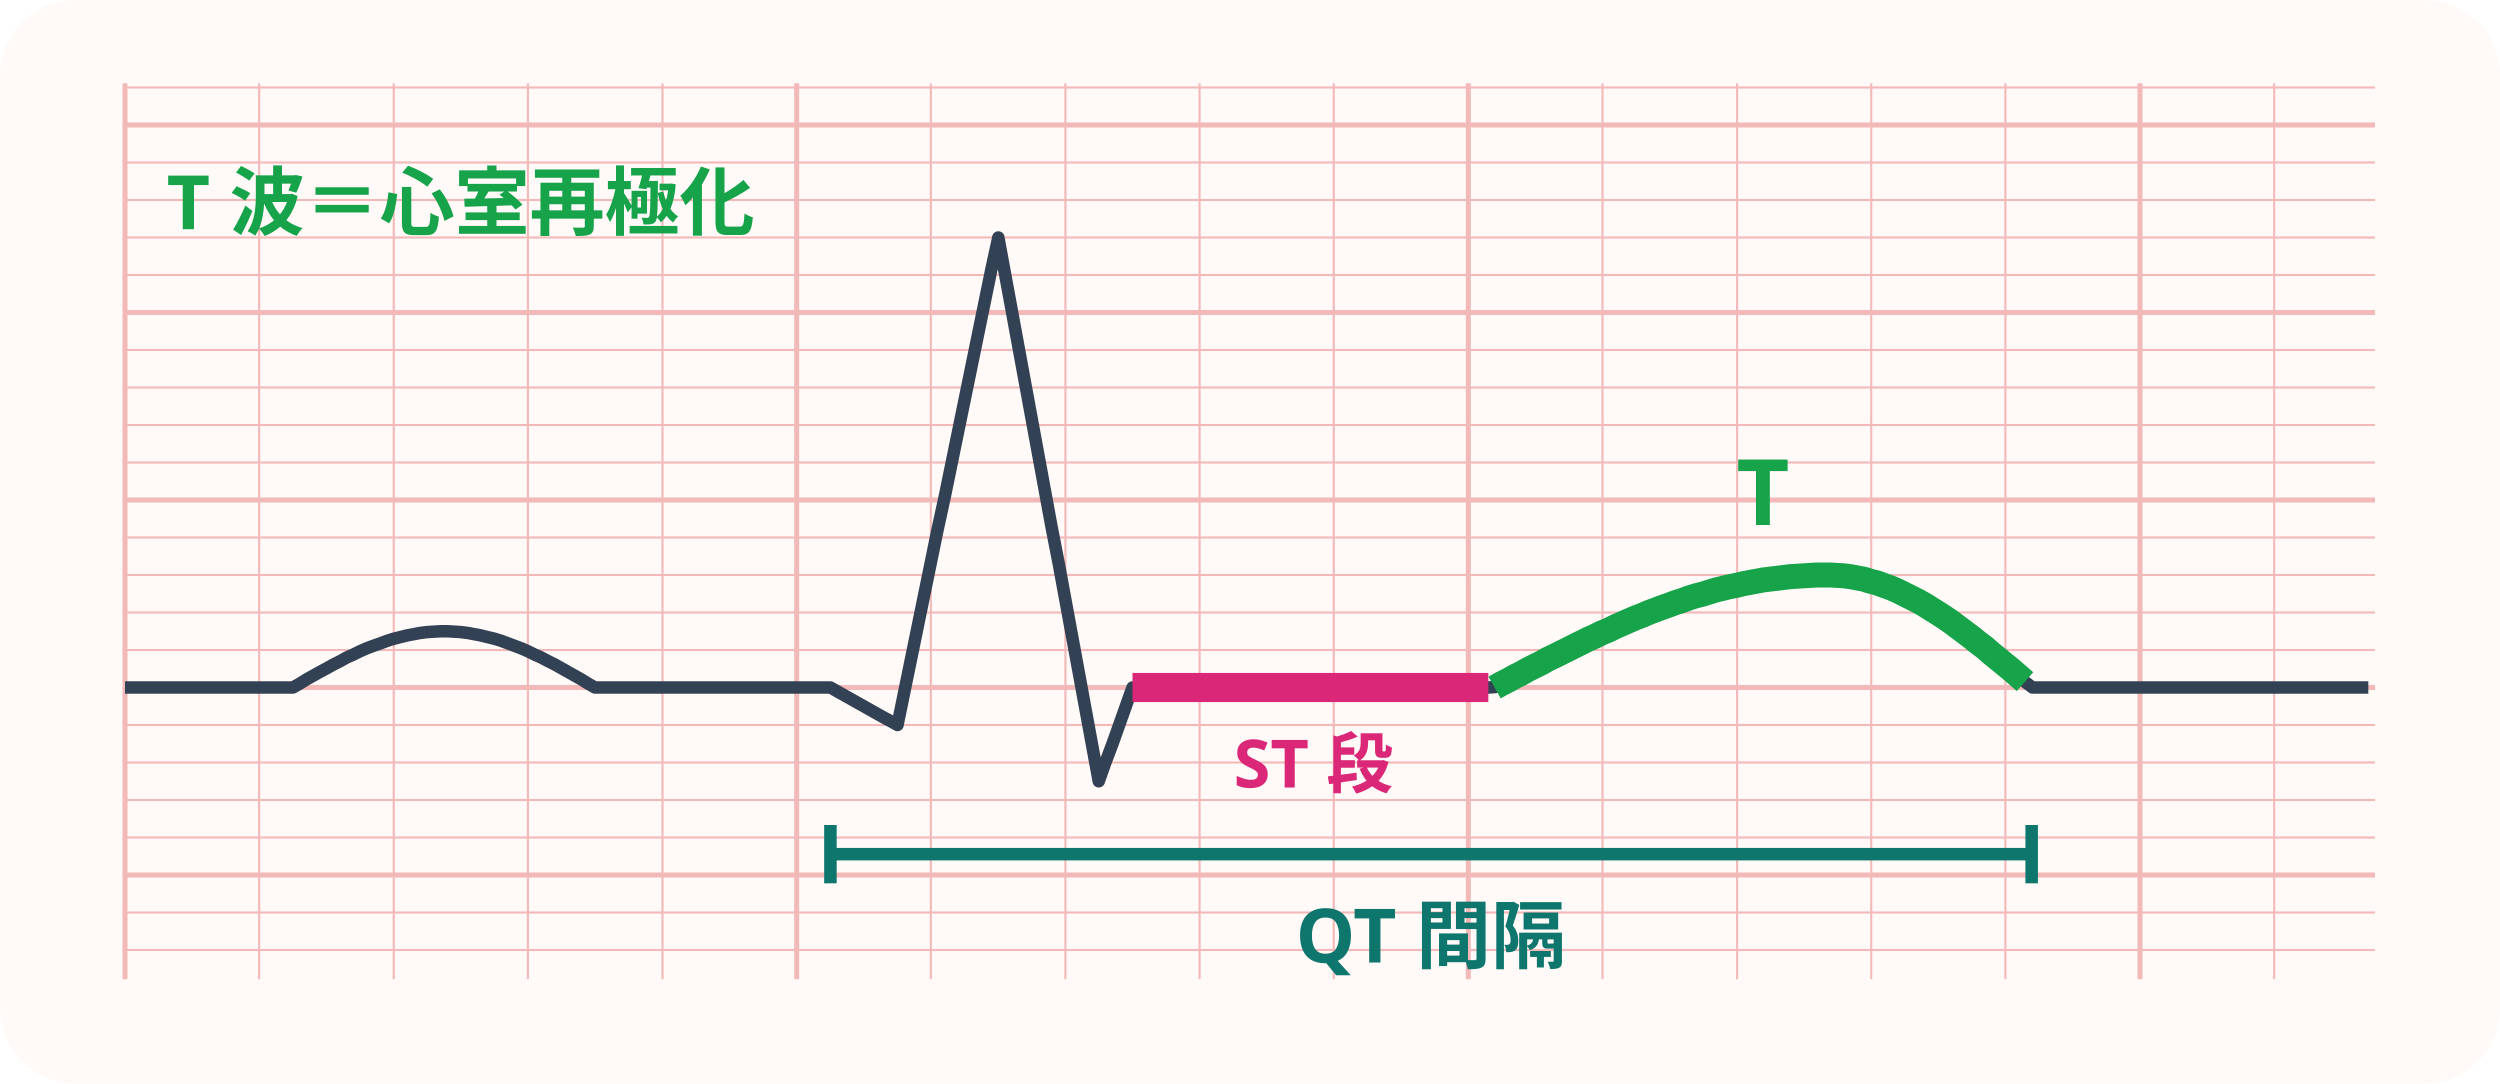
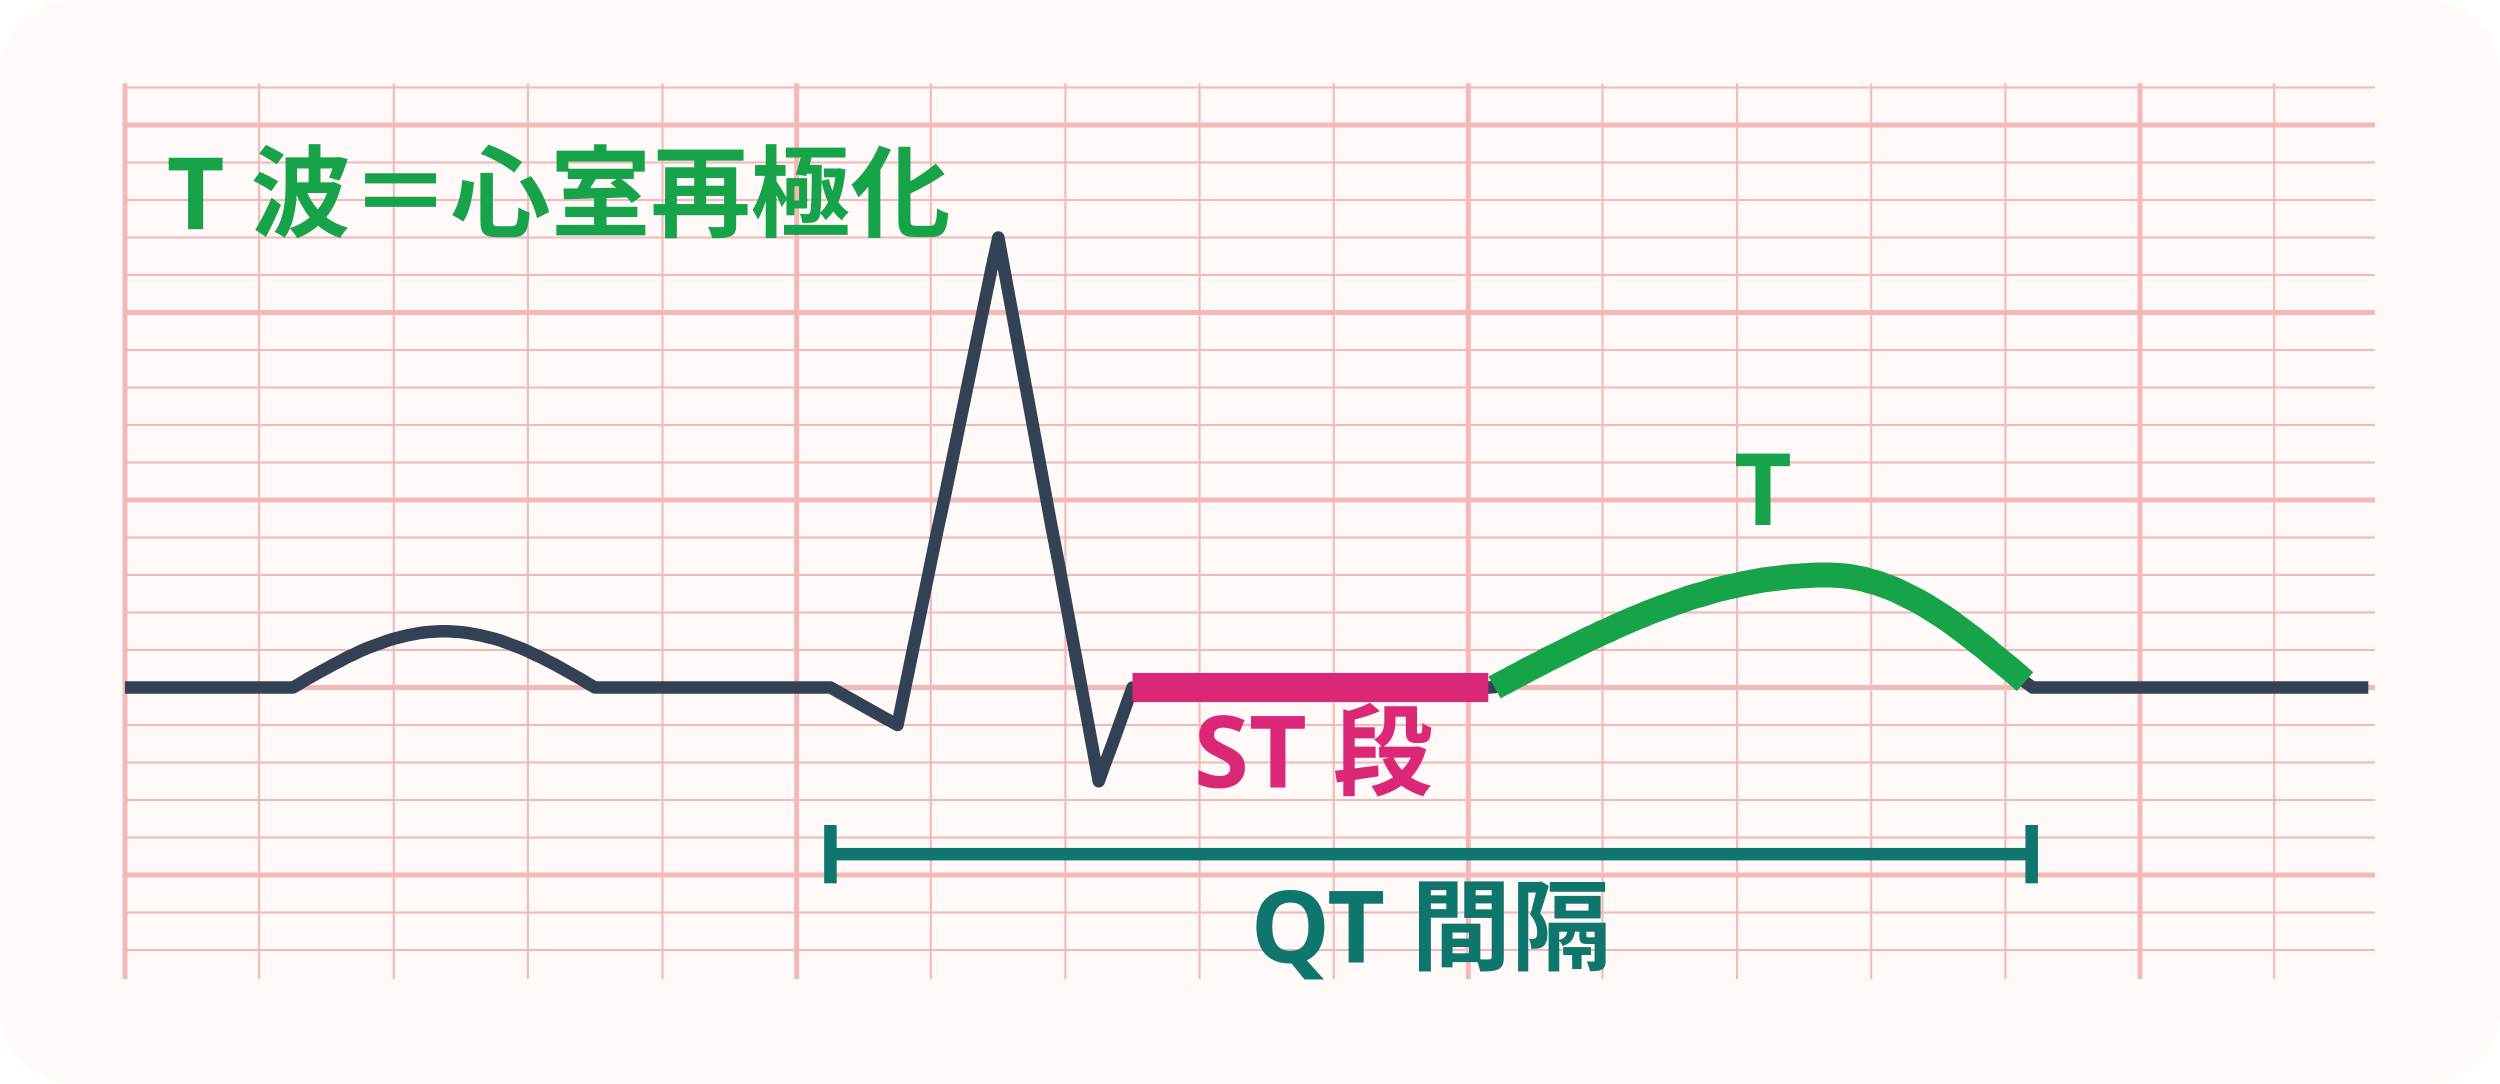
<svg xmlns="http://www.w3.org/2000/svg" viewBox="0 0 600 260" role="img" aria-label="ST 段、T 波與 QT 間隔">
  <rect width="600" height="260" rx="18" fill="#fffaf8" />
  <line x1="30.0" y1="20" x2="30.0" y2="235" stroke="#f3b8b8" stroke-width="1.2" />
  <line x1="62.2" y1="20" x2="62.2" y2="235" stroke="#f3b8b8" stroke-width="0.5" />
  <line x1="94.5" y1="20" x2="94.5" y2="235" stroke="#f3b8b8" stroke-width="0.5" />
  <line x1="126.7" y1="20" x2="126.7" y2="235" stroke="#f3b8b8" stroke-width="0.5" />
  <line x1="159.0" y1="20" x2="159.0" y2="235" stroke="#f3b8b8" stroke-width="0.5" />
  <line x1="191.2" y1="20" x2="191.2" y2="235" stroke="#f3b8b8" stroke-width="1.2" />
  <line x1="223.4" y1="20" x2="223.4" y2="235" stroke="#f3b8b8" stroke-width="0.5" />
  <line x1="255.7" y1="20" x2="255.7" y2="235" stroke="#f3b8b8" stroke-width="0.5" />
  <line x1="287.9" y1="20" x2="287.9" y2="235" stroke="#f3b8b8" stroke-width="0.5" />
  <line x1="320.1" y1="20" x2="320.1" y2="235" stroke="#f3b8b8" stroke-width="0.5" />
  <line x1="352.4" y1="20" x2="352.4" y2="235" stroke="#f3b8b8" stroke-width="1.2" />
  <line x1="384.6" y1="20" x2="384.6" y2="235" stroke="#f3b8b8" stroke-width="0.5" />
  <line x1="416.9" y1="20" x2="416.9" y2="235" stroke="#f3b8b8" stroke-width="0.5" />
  <line x1="449.1" y1="20" x2="449.1" y2="235" stroke="#f3b8b8" stroke-width="0.5" />
  <line x1="481.3" y1="20" x2="481.3" y2="235" stroke="#f3b8b8" stroke-width="0.5" />
  <line x1="513.6" y1="20" x2="513.6" y2="235" stroke="#f3b8b8" stroke-width="1.2" />
  <line x1="545.8" y1="20" x2="545.8" y2="235" stroke="#f3b8b8" stroke-width="0.5" />
  <line x1="30" y1="165.0" x2="570" y2="165.0" stroke="#f3b8b8" stroke-width="1.2" />
  <line x1="30" y1="156.0" x2="570" y2="156.0" stroke="#f3b8b8" stroke-width="0.5" />
  <line x1="30" y1="147.0" x2="570" y2="147.0" stroke="#f3b8b8" stroke-width="0.5" />
  <line x1="30" y1="138.0" x2="570" y2="138.0" stroke="#f3b8b8" stroke-width="0.5" />
  <line x1="30" y1="129.0" x2="570" y2="129.0" stroke="#f3b8b8" stroke-width="0.5" />
  <line x1="30" y1="120.0" x2="570" y2="120.0" stroke="#f3b8b8" stroke-width="1.2" />
  <line x1="30" y1="111.0" x2="570" y2="111.0" stroke="#f3b8b8" stroke-width="0.5" />
  <line x1="30" y1="102.0" x2="570" y2="102.0" stroke="#f3b8b8" stroke-width="0.5" />
  <line x1="30" y1="93.0" x2="570" y2="93.0" stroke="#f3b8b8" stroke-width="0.5" />
  <line x1="30" y1="84.0" x2="570" y2="84.0" stroke="#f3b8b8" stroke-width="0.5" />
  <line x1="30" y1="75.0" x2="570" y2="75.0" stroke="#f3b8b8" stroke-width="1.2" />
  <line x1="30" y1="66.0" x2="570" y2="66.0" stroke="#f3b8b8" stroke-width="0.5" />
  <line x1="30" y1="57.0" x2="570" y2="57.0" stroke="#f3b8b8" stroke-width="0.5" />
  <line x1="30" y1="48.0" x2="570" y2="48.0" stroke="#f3b8b8" stroke-width="0.5" />
  <line x1="30" y1="39.0" x2="570" y2="39.0" stroke="#f3b8b8" stroke-width="0.5" />
  <line x1="30" y1="30.0" x2="570" y2="30.0" stroke="#f3b8b8" stroke-width="1.2" />
  <line x1="30" y1="21.0" x2="570" y2="21.0" stroke="#f3b8b8" stroke-width="0.5" />
  <line x1="30" y1="165.0" x2="570" y2="165.0" stroke="#f3b8b8" stroke-width="1.2" />
  <line x1="30" y1="174.0" x2="570" y2="174.0" stroke="#f3b8b8" stroke-width="0.5" />
  <line x1="30" y1="183.0" x2="570" y2="183.0" stroke="#f3b8b8" stroke-width="0.5" />
  <line x1="30" y1="192.0" x2="570" y2="192.0" stroke="#f3b8b8" stroke-width="0.5" />
  <line x1="30" y1="201.0" x2="570" y2="201.0" stroke="#f3b8b8" stroke-width="0.5" />
  <line x1="30" y1="210.0" x2="570" y2="210.0" stroke="#f3b8b8" stroke-width="1.2" />
  <line x1="30" y1="219.0" x2="570" y2="219.0" stroke="#f3b8b8" stroke-width="0.5" />
  <line x1="30" y1="228.0" x2="570" y2="228.0" stroke="#f3b8b8" stroke-width="0.5" />
  <polyline fill="none" stroke="#334155" stroke-width="3" stroke-linejoin="round" points="30.0,165.0 31.6,165.0 33.2,165.0 34.8,165.0 36.4,165.0 38.1,165.0 39.7,165.0 41.3,165.0 42.9,165.0 44.5,165.0 46.1,165.0 47.7,165.0 49.3,165.0 51.0,165.0 52.6,165.0 54.2,165.0 55.8,165.0 57.4,165.0 59.0,165.0 60.6,165.0 62.2,165.0 63.9,165.0 65.5,165.0 67.1,165.0 68.7,165.0 70.3,165.0 71.9,164.1 73.5,163.1 75.1,162.2 76.7,161.3 78.4,160.4 80.0,159.5 81.6,158.7 83.2,157.8 84.8,157.1 86.4,156.3 88.0,155.6 89.6,155.0 91.3,154.4 92.9,153.8 94.5,153.3 96.1,152.9 97.7,152.5 99.3,152.2 100.9,151.9 102.5,151.7 104.1,151.6 105.8,151.5 107.4,151.5 109.0,151.6 110.6,151.7 112.2,151.9 113.8,152.2 115.4,152.5 117.0,152.9 118.7,153.3 120.3,153.8 121.9,154.4 123.5,155.0 125.1,155.6 126.7,156.3 128.3,157.1 129.9,157.8 131.6,158.7 133.2,159.5 134.8,160.4 136.4,161.3 138.0,162.2 139.6,163.1 141.2,164.1 142.8,165.0 144.4,165.0 146.1,165.0 147.7,165.0 149.3,165.0 150.9,165.0 152.5,165.0 154.1,165.0 155.7,165.0 157.3,165.0 159.0,165.0 160.6,165.0 162.2,165.0 163.8,165.0 165.4,165.0 167.0,165.0 168.6,165.0 170.2,165.0 171.9,165.0 173.5,165.0 175.1,165.0 176.7,165.0 178.3,165.0 179.9,165.0 181.5,165.0 183.1,165.0 184.7,165.0 186.4,165.0 188.0,165.0 189.6,165.0 191.2,165.0 192.8,165.0 194.4,165.0 196.0,165.0 197.6,165.0 199.3,165.0 200.9,165.9 202.5,166.8 204.1,167.7 205.7,168.6 207.3,169.5 208.9,170.4 210.5,171.3 212.1,172.2 213.8,173.1 215.4,174.0 217.0,166.2 218.6,158.4 220.2,150.6 221.8,142.8 223.4,135.0 225.0,127.2 226.7,119.4 228.3,111.6 229.9,103.8 231.5,96.0 233.1,88.2 234.7,80.4 236.3,72.6 237.9,64.8 239.6,57.0 241.2,65.7 242.8,74.4 244.4,83.1 246.0,91.8 247.6,100.5 249.2,109.2 250.8,117.9 252.4,126.6 254.1,135.3 255.7,144.0 257.3,152.7 258.9,161.4 260.5,170.1 262.1,178.8 263.7,187.5 265.3,183.0 267.0,178.5 268.6,174.0 270.2,169.5 271.8,165.0 273.4,165.0 275.0,165.0 276.6,165.0 278.2,165.0 279.9,165.0 281.5,165.0 283.1,165.0 284.7,165.0 286.3,165.0 287.9,165.0 289.5,165.0 291.1,165.0 292.7,165.0 294.4,165.0 296.0,165.0 297.6,165.0 299.2,165.0 300.8,165.0 302.4,165.0 304.0,165.0 305.6,165.0 307.3,165.0 308.9,165.0 310.5,165.0 312.1,165.0 313.7,165.0 315.3,165.0 316.9,165.0 318.5,165.0 320.1,165.0 321.8,165.0 323.4,165.0 325.0,165.0 326.6,165.0 328.2,165.0 329.8,165.0 331.4,165.0 333.0,165.0 334.7,165.0 336.3,165.0 337.9,165.0 339.5,165.0 341.1,165.0 342.7,165.0 344.3,165.0 345.9,165.0 347.6,165.0 349.2,165.0 350.8,165.0 352.4,165.0 354.0,165.0 355.6,165.0 357.2,165.0 358.8,164.9 360.4,164.0 362.1,163.2 363.7,162.3 365.3,161.5 366.9,160.6 368.5,159.8 370.1,159.0 371.7,158.1 373.3,157.3 375.0,156.5 376.6,155.7 378.2,154.9 379.8,154.1 381.4,153.3 383.0,152.6 384.6,151.8 386.2,151.1 387.9,150.3 389.5,149.6 391.1,148.9 392.7,148.3 394.3,147.6 395.9,147.0 397.5,146.3 399.1,145.7 400.7,145.1 402.4,144.6 404.0,144.0 405.6,143.5 407.2,143.0 408.8,142.5 410.4,142.0 412.0,141.6 413.6,141.2 415.3,140.8 416.9,140.4 418.5,140.1 420.1,139.8 421.7,139.5 423.3,139.2 424.9,139.0 426.5,138.8 428.1,138.6 429.8,138.4 431.4,138.3 433.0,138.2 434.6,138.1 436.2,138.0 437.8,138.0 439.4,138.0 441.0,138.1 442.7,138.2 444.3,138.4 445.9,138.7 447.5,139.1 449.1,139.5 450.7,140.0 452.3,140.6 453.9,141.2 455.6,141.9 457.2,142.6 458.8,143.5 460.4,144.3 462.0,145.2 463.6,146.2 465.2,147.2 466.8,148.3 468.4,149.4 470.1,150.6 471.7,151.8 473.3,153.0 474.9,154.3 476.5,155.6 478.1,156.9 479.7,158.3 481.3,159.6 483.0,161.0 484.6,162.4 486.2,163.8 487.8,165.0 489.4,165.0 491.0,165.0 492.6,165.0 494.2,165.0 495.9,165.0 497.5,165.0 499.1,165.0 500.7,165.0 502.3,165.0 503.9,165.0 505.5,165.0 507.1,165.0 508.7,165.0 510.4,165.0 512.0,165.0 513.6,165.0 515.2,165.0 516.8,165.0 518.4,165.0 520.0,165.0 521.6,165.0 523.3,165.0 524.9,165.0 526.5,165.0 528.1,165.0 529.7,165.0 531.3,165.0 532.9,165.0 534.5,165.0 536.1,165.0 537.8,165.0 539.4,165.0 541.0,165.0 542.6,165.0 544.2,165.0 545.8,165.0 547.4,165.0 549.0,165.0 550.7,165.0 552.3,165.0 553.9,165.0 555.5,165.0 557.1,165.0 558.7,165.0 560.3,165.0 561.9,165.0 563.6,165.0 565.2,165.0 566.8,165.0 568.4,165.0" />
  <polyline fill="none" stroke="#db2777" stroke-width="7" stroke-linejoin="round" points="271.8,165.0 273.4,165.0 275.0,165.0 276.6,165.0 278.2,165.0 279.9,165.0 281.5,165.0 283.1,165.0 284.7,165.0 286.3,165.0 287.9,165.0 289.5,165.0 291.1,165.0 292.7,165.0 294.4,165.0 296.0,165.0 297.6,165.0 299.2,165.0 300.8,165.0 302.4,165.0 304.0,165.0 305.6,165.0 307.3,165.0 308.9,165.0 310.5,165.0 312.1,165.0 313.7,165.0 315.3,165.0 316.9,165.0 318.5,165.0 320.1,165.0 321.8,165.0 323.4,165.0 325.0,165.0 326.6,165.0 328.2,165.0 329.8,165.0 331.4,165.0 333.0,165.0 334.7,165.0 336.3,165.0 337.9,165.0 339.5,165.0 341.1,165.0 342.7,165.0 344.3,165.0 345.9,165.0 347.6,165.0 349.2,165.0 350.8,165.0 352.4,165.0 354.0,165.0 355.6,165.0 357.2,165.0" />
  <polyline fill="none" stroke="#16a34a" stroke-width="6" stroke-linejoin="round" points="358.7,165.0 360.3,164.1 361.9,163.3 363.5,162.4 365.1,161.6 366.7,160.7 368.3,159.9 369.9,159.1 371.5,158.2 373.2,157.4 374.8,156.6 376.4,155.8 378.0,155.0 379.6,154.2 381.2,153.4 382.8,152.7 384.4,151.9 386.1,151.2 387.7,150.4 389.3,149.7 390.9,149.0 392.5,148.3 394.1,147.7 395.7,147.0 397.3,146.4 398.9,145.8 400.6,145.2 402.2,144.6 403.8,144.1 405.4,143.5 407.0,143.0 408.6,142.6 410.2,142.1 411.8,141.6 413.5,141.2 415.1,140.8 416.7,140.5 418.3,140.1 419.9,139.8 421.5,139.5 423.1,139.2 424.7,139.0 426.4,138.8 428.0,138.6 429.6,138.4 431.2,138.3 432.8,138.2 434.4,138.1 436.0,138.0 437.6,138.0 439.2,138.0 440.9,138.1 442.5,138.2 444.1,138.4 445.7,138.7 447.3,139.0 448.9,139.5 450.5,139.9 452.1,140.5 453.8,141.1 455.4,141.8 457.0,142.6 458.6,143.4 460.2,144.2 461.8,145.1 463.4,146.1 465.0,147.1 466.7,148.2 468.3,149.3 469.9,150.5 471.5,151.7 473.1,152.9 474.7,154.2 476.3,155.4 477.9,156.8 479.5,158.1 481.2,159.5 482.8,160.8 484.4,162.2 486.0,163.6" />
-   <text x="315.2" y="189.0" font-size="16" fill="#db2777" text-anchor="middle" font-family="sans-serif" font-weight="bold">ST 段</text>
-   <text x="423.1" y="126.0" font-size="22" fill="#16a34a" text-anchor="middle" font-family="sans-serif" font-weight="bold">T</text>
+   <text x="315.2" y="189.0" font-size="24" fill="#db2777" text-anchor="middle" font-family="sans-serif" font-weight="bold">ST 段</text>
+   <text x="423.1" y="126.0" font-size="24" fill="#16a34a" text-anchor="middle" font-family="sans-serif" font-weight="bold">T</text>
  <path d="M199.3 198V212M199.3 205H487.6M487.6 198V212" stroke="#0f766e" stroke-width="3" fill="none" />
-   <text x="343.4" y="231.0" font-size="18" fill="#0f766e" text-anchor="middle" font-family="sans-serif" font-weight="bold">QT 間隔</text>
-   <text x="40.0" y="55.0" font-size="18" fill="#16a34a" text-anchor="start" font-family="sans-serif" font-weight="bold">T 波＝心室再極化</text>
+   <text x="343.4" y="231.0" font-size="24" fill="#0f766e" text-anchor="middle" font-family="sans-serif" font-weight="bold">QT 間隔</text>
+   <text x="40.0" y="55.0" font-size="24" fill="#16a34a" text-anchor="start" font-family="sans-serif" font-weight="bold">T 波＝心室再極化</text>
</svg>
